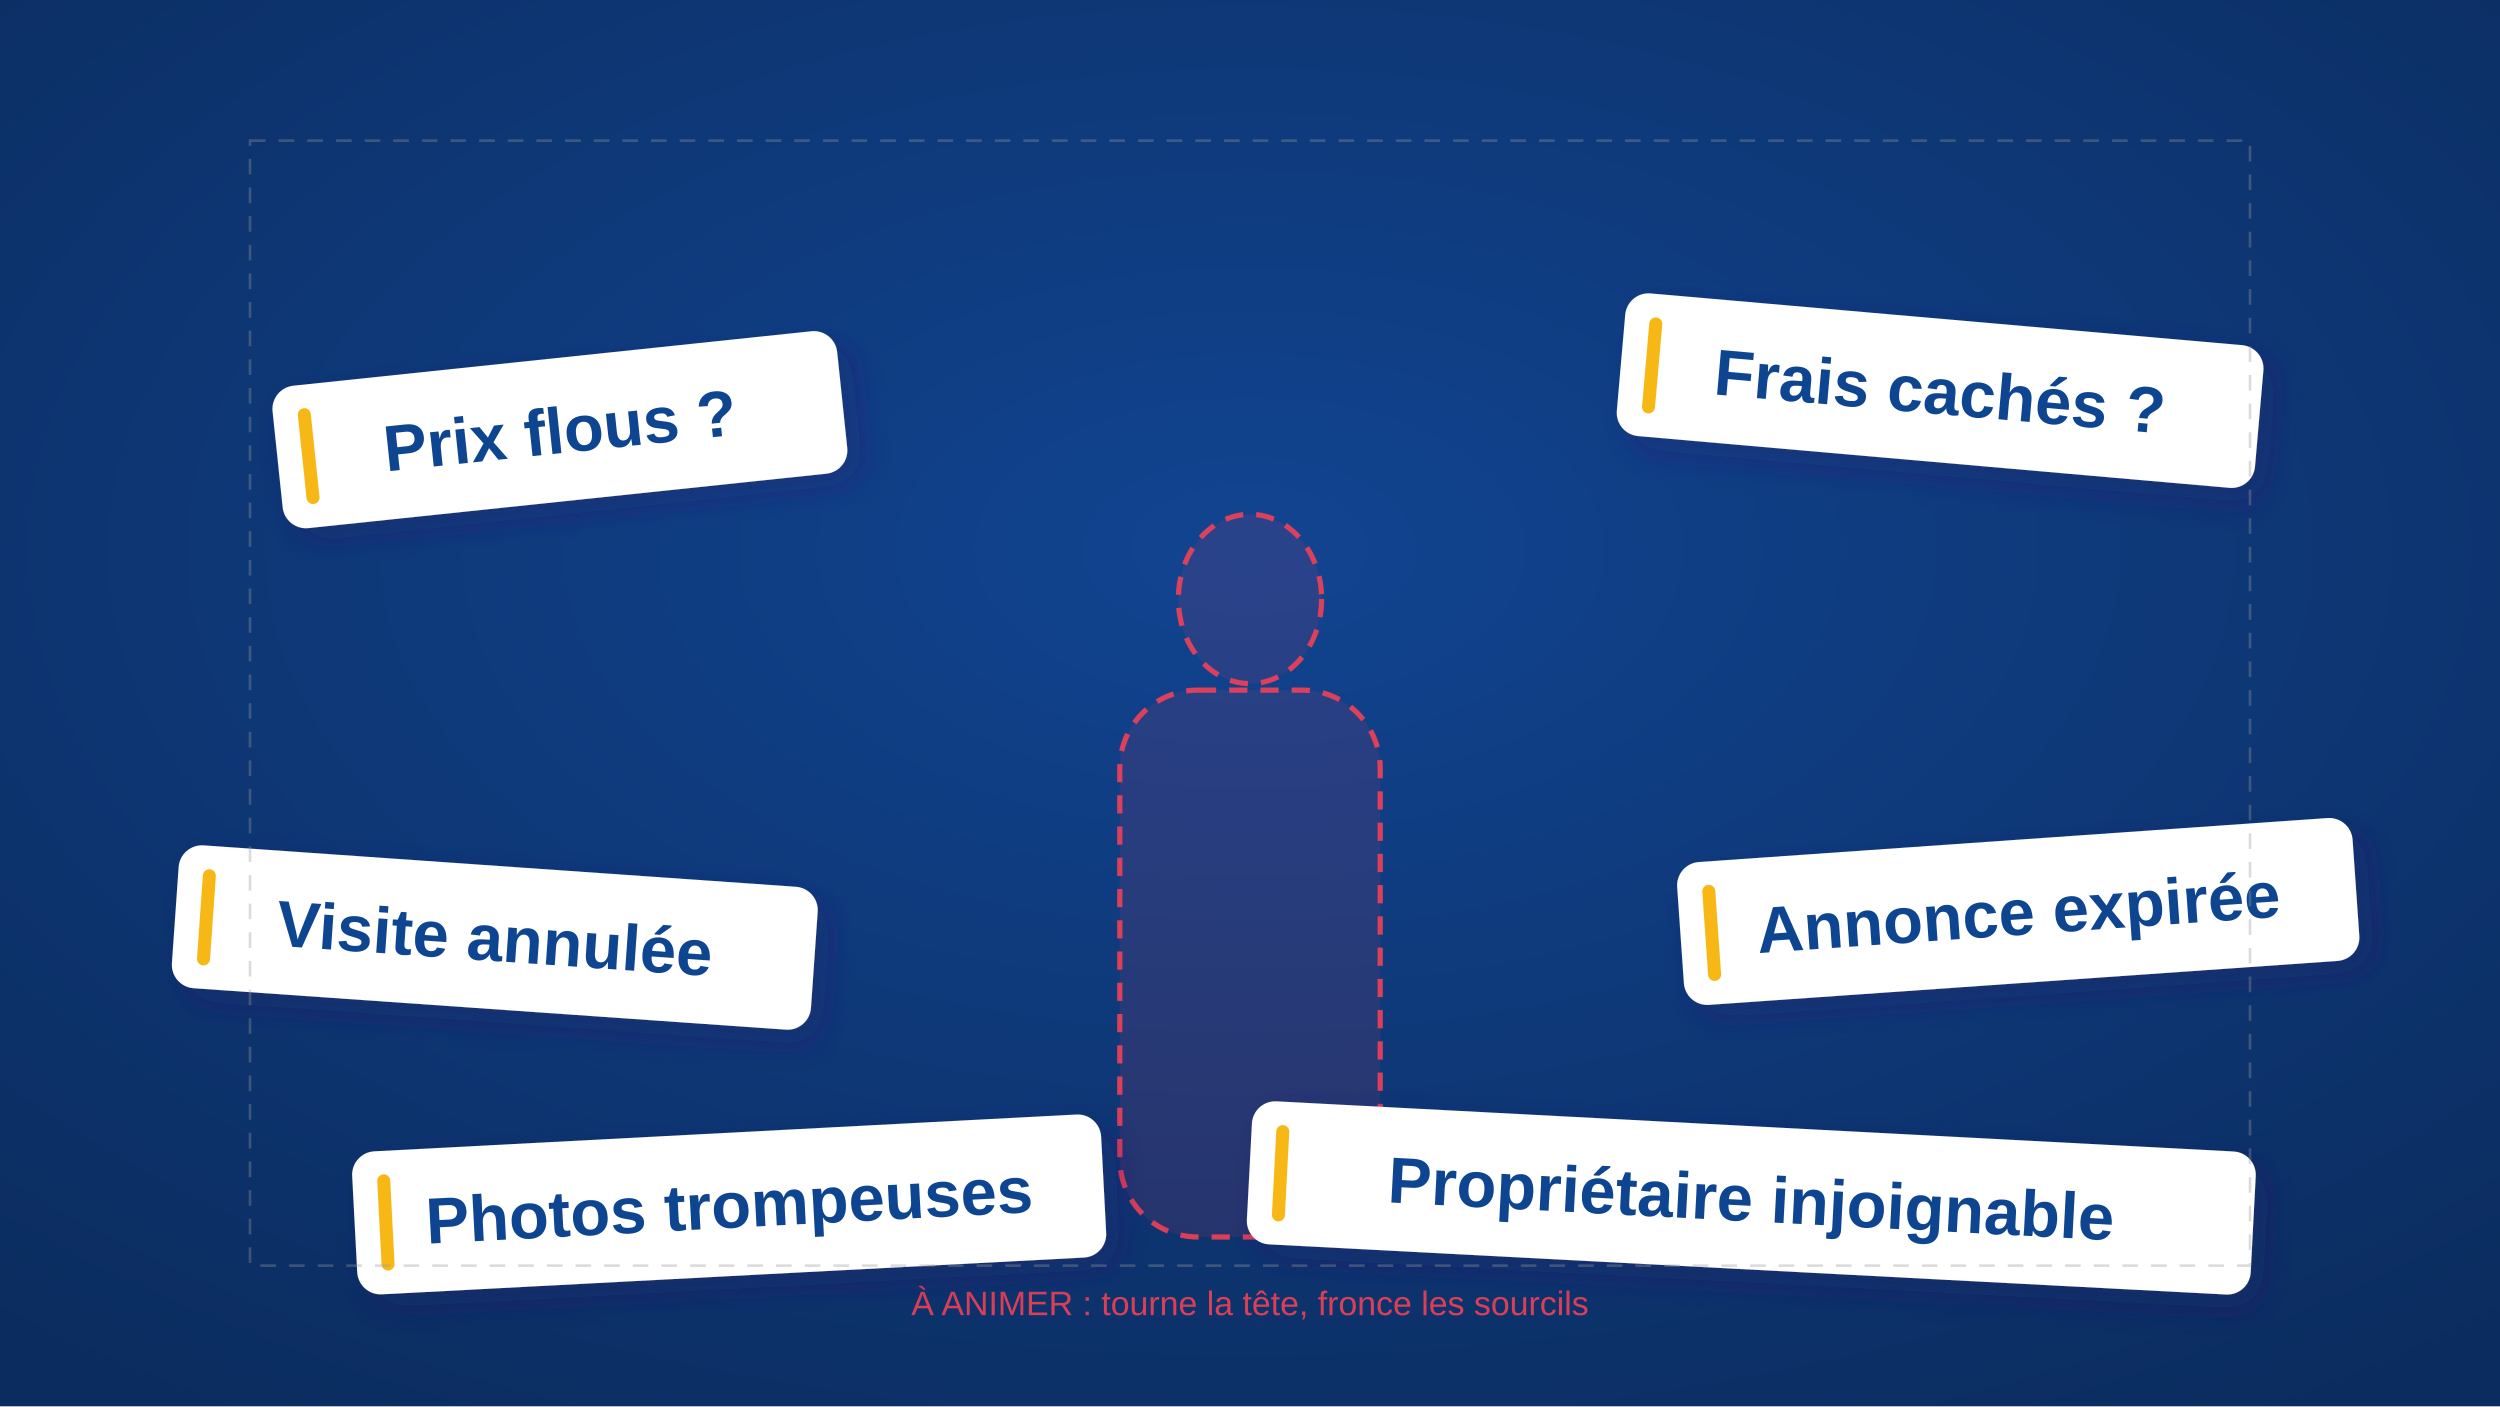
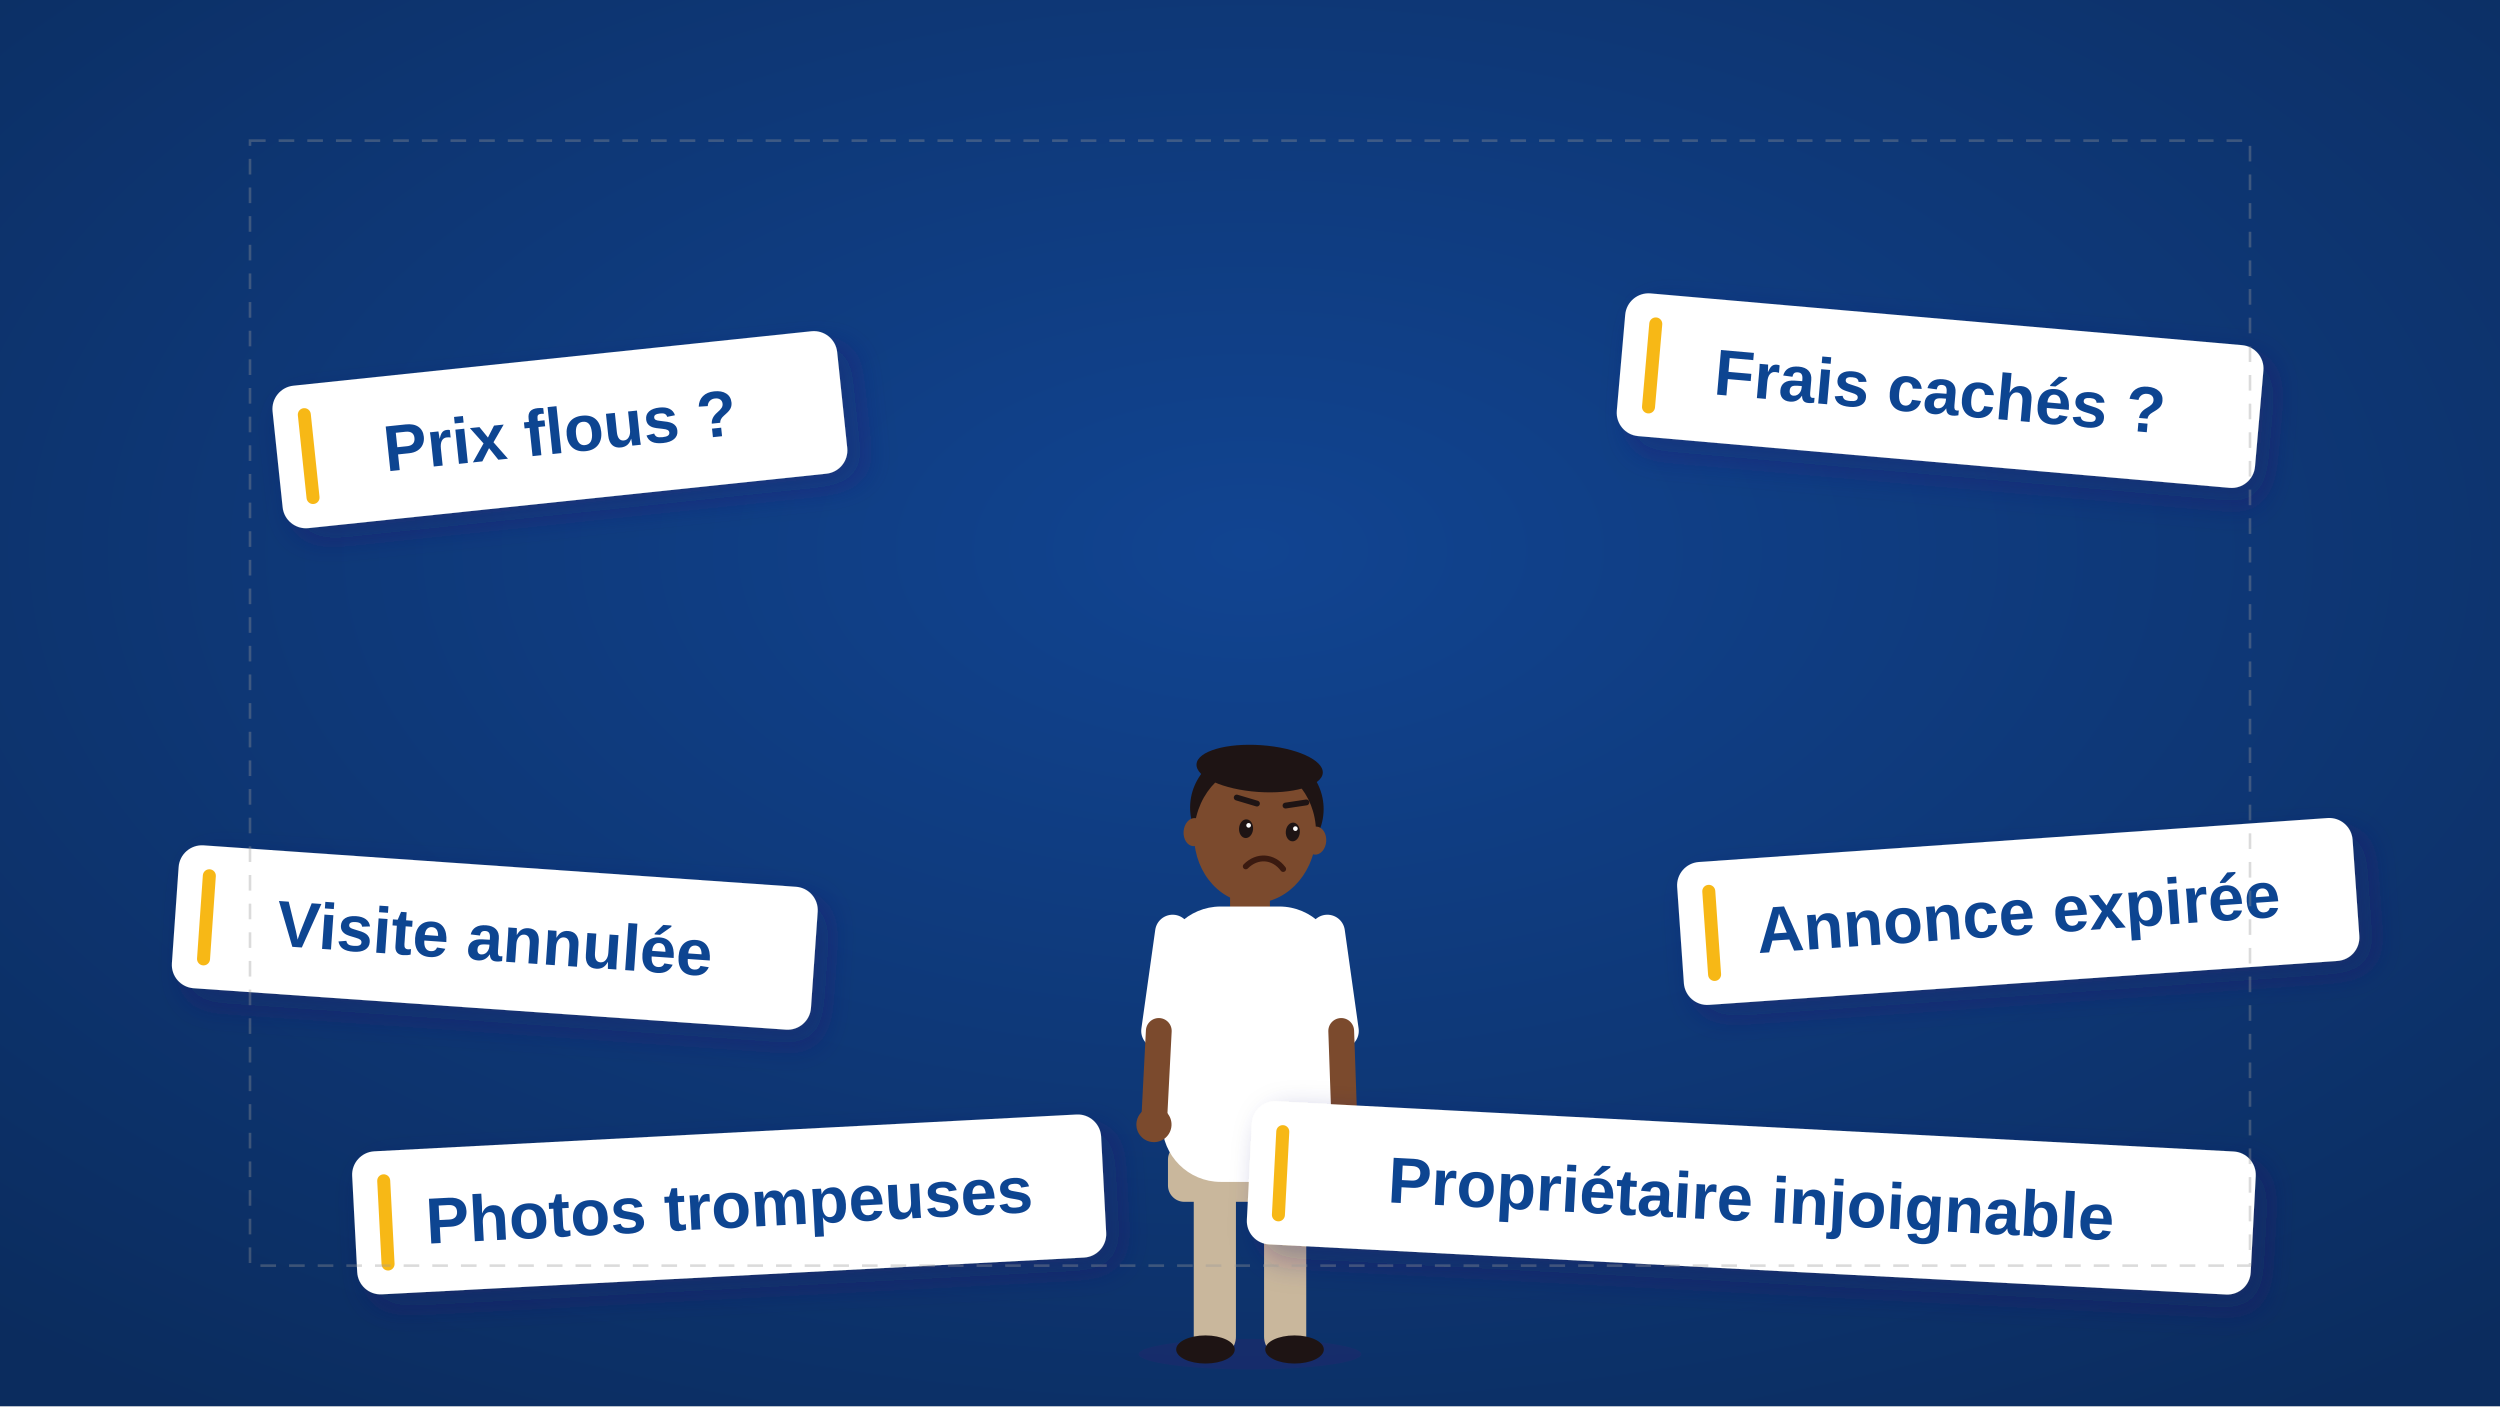
<svg xmlns="http://www.w3.org/2000/svg" viewBox="0 0 1920 1080" width="960" height="540" font-family="Larsseit, Montserrat, 'Segoe UI', Arial, sans-serif">
  <defs>
    <filter id="ombre" x="-20%" y="-20%" width="140%" height="160%">
      <feDropShadow dx="10" dy="10" stdDeviation="12" flood-color="#2F2370" flood-opacity="0.35" />
    </filter>
    <radialGradient id="g1" cx="50%" cy="39%" r="75%">
      <stop offset="0" stop-color="#114491" />
      <stop offset="1" stop-color="#0B2C5E" />
    </radialGradient>
    <radialGradient id="g2" cx="50%" cy="44%" r="80%">
      <stop offset="0" stop-color="#FFFFFF" />
      <stop offset="1" stop-color="#ECF0F6" />
    </radialGradient>
    <linearGradient id="g3" x1="0" y1="0" x2="0" y2="1">
      <stop offset="0" stop-color="#FFFFFF" />
      <stop offset="1" stop-color="#FEF4DC" />
    </linearGradient>
    <radialGradient id="g4" cx="50%" cy="37%" r="80%">
      <stop offset="0" stop-color="#FFFFFF" />
      <stop offset="1" stop-color="#FEF4DC" />
    </radialGradient>
    <filter id="flou">
      <feGaussianBlur stdDeviation="60" />
    </filter>
  </defs>
  <rect width="1920" height="1080" fill="url(#g1)" />
-   <g transform="translate(960,760) scale(1.0)" opacity="0.9">
-     <ellipse cx="0" cy="-300" rx="55" ry="65" fill="#F24055" fill-opacity="0.12" stroke="#F24055" stroke-width="4" stroke-dasharray="14 10" />
-     <rect x="-100" y="-230" width="200" height="420" rx="60" fill="#F24055" fill-opacity="0.12" stroke="#F24055" stroke-width="4" stroke-dasharray="14 10" />
-     <text x="0" y="250" font-size="26" fill="#F24055" text-anchor="middle">À ANIMER : tourne la tête, fronce les sourcils</text>
+   <g transform="translate(960,1040) scale(0.9,0.9)">
+     <ellipse cx="0" cy="0" rx="95" ry="13" fill="#2F2370" opacity="0.3" />
+     <g transform="translate(-30,-170) rotate(0.00)">
+       <line x1="0" y1="0" x2="0" y2="155" stroke="#C9B79C" stroke-width="36" stroke-linecap="round" />
+       <ellipse cx="-8" cy="166" rx="25" ry="12" fill="#1E1414" />
+     </g>
+     <g transform="translate(30,-170) rotate(-0.00)">
+       <line x1="0" y1="0" x2="0" y2="155" stroke="#C9B79C" stroke-width="36" stroke-linecap="round" />
+       <ellipse cx="8" cy="166" rx="25" ry="12" fill="#1E1414" />
+     </g>
+     <g transform="translate(0,-170.00) scale(1.000,1.000)">
+       <rect x="-70" y="-10" width="140" height="50" rx="14" fill="#C9B79C" />
+       <rect x="-17" y="-234" width="34" height="40" rx="8" fill="#7B4A2D" />
+       <rect x="-75" y="-212" width="150" height="235" rx="50" fill="#FFFFFF" />
+       <g transform="translate(-66,-190) rotate(8.00)">
+         <line x1="0" y1="0" x2="0" y2="85" stroke="#FFFFFF" stroke-width="30" stroke-linecap="round" />
+         <g transform="translate(0,85) rotate(-5.04)">
+           <line x1="0" y1="0" x2="0" y2="70" stroke="#7B4A2D" stroke-width="22" stroke-linecap="round" />
+           <circle cx="0" cy="80" r="15" fill="#7B4A2D" />
+         </g>
+       </g>
+       <g transform="translate(0,-212) rotate(4.00) scale(1.0)">
+         <ellipse cx="0" cy="-84" rx="57" ry="52" fill="#1E1414" />
+         <ellipse cx="-52" cy="-60" rx="9" ry="12" fill="#7B4A2D" />
+         <ellipse cx="52" cy="-60" rx="9" ry="12" fill="#7B4A2D" />
+         <ellipse cx="0" cy="-62" rx="52" ry="59" fill="#7B4A2D" />
+         <ellipse cx="0" cy="-118" rx="54" ry="20" fill="#1E1414" />
+         <g transform="translate(12.0,-66.0)">
+           <ellipse cx="-20" cy="0" rx="6" ry="8" fill="#1E1414" />
+           <ellipse cx="20" cy="0" rx="6" ry="8" fill="#1E1414" />
+           <circle cx="-18" cy="-3" r="2" fill="#fff" />
+           <circle cx="22" cy="-3" r="2" fill="#fff" />
+         </g>
+         <g transform="translate(12.0,-90.0)" stroke="#1E1414" stroke-width="5" stroke-linecap="round">
+           <line x1="-30" y1="0" x2="-12" y2="0" transform="rotate(12.6 -21 0)" />
+           <line x1="12" y1="0" x2="30" y2="0" transform="rotate(-12.6 21 0)" />
+         </g>
+         <path d="M -16 2.1 C -7 -8.4, 7 -8.4, 16 2.1" transform="translate(10.0,-36)" fill="none" stroke="#3A1A10" stroke-width="5" stroke-linecap="round" />
+       </g>
+       <g transform="translate(66,-190) rotate(-8.00)">
+         <line x1="0" y1="0" x2="0" y2="85" stroke="#FFFFFF" stroke-width="30" stroke-linecap="round" />
+         <g transform="translate(0,85) rotate(6.00)">
+           <line x1="0" y1="0" x2="0" y2="70" stroke="#7B4A2D" stroke-width="22" stroke-linecap="round" />
+           <circle cx="0" cy="80" r="15" fill="#7B4A2D" />
+         </g>
+       </g>
+     </g>
  </g>
  <g transform="translate(430,330) rotate(-6)" filter="url(#ombre)">
    <rect x="-218.0" y="-55" width="436" height="110" rx="18" fill="#FFFFFF" />
    <rect x="-199.0" y="-37" width="10" height="74" rx="5" fill="#F7B819" />
    <text x="0" y="18" font-size="50" font-weight="700" fill="#114491" text-anchor="middle">Prix flous ?</text>
  </g>
  <g transform="translate(1490,300) rotate(5)" filter="url(#ombre)">
    <rect x="-246.0" y="-55" width="492" height="110" rx="18" fill="#FFFFFF" />
    <rect x="-227.0" y="-37" width="10" height="74" rx="5" fill="#F7B819" />
    <text x="0" y="18" font-size="50" font-weight="700" fill="#114491" text-anchor="middle">Frais cachés ?</text>
  </g>
  <g transform="translate(380,720) rotate(4)" filter="url(#ombre)">
    <rect x="-246.0" y="-55" width="492" height="110" rx="18" fill="#FFFFFF" />
    <rect x="-227.0" y="-37" width="10" height="74" rx="5" fill="#F7B819" />
    <text x="0" y="18" font-size="50" font-weight="700" fill="#114491" text-anchor="middle">Visite annulée</text>
  </g>
  <g transform="translate(1550,700) rotate(-4)" filter="url(#ombre)">
    <rect x="-260.0" y="-55" width="520" height="110" rx="18" fill="#FFFFFF" />
    <rect x="-241.0" y="-37" width="10" height="74" rx="5" fill="#F7B819" />
    <text x="0" y="18" font-size="50" font-weight="700" fill="#114491" text-anchor="middle">Annonce expirée</text>
  </g>
  <g transform="translate(560,925) rotate(-3)" filter="url(#ombre)">
    <rect x="-288.0" y="-55" width="576" height="110" rx="18" fill="#FFFFFF" />
    <rect x="-269.0" y="-37" width="10" height="74" rx="5" fill="#F7B819" />
    <text x="0" y="18" font-size="50" font-weight="700" fill="#114491" text-anchor="middle">Photos trompeuses</text>
  </g>
  <g transform="translate(1345,920) rotate(3)" filter="url(#ombre)">
    <rect x="-386.0" y="-55" width="772" height="110" rx="18" fill="#FFFFFF" />
    <rect x="-367.0" y="-37" width="10" height="74" rx="5" fill="#F7B819" />
    <text x="0" y="18" font-size="50" font-weight="700" fill="#114491" text-anchor="middle">Propriétaire injoignable</text>
  </g>
  <rect x="192" y="108" width="1536" height="864" fill="none" stroke="#999" stroke-width="2" stroke-dasharray="12 10" opacity="0.35" />
</svg>
